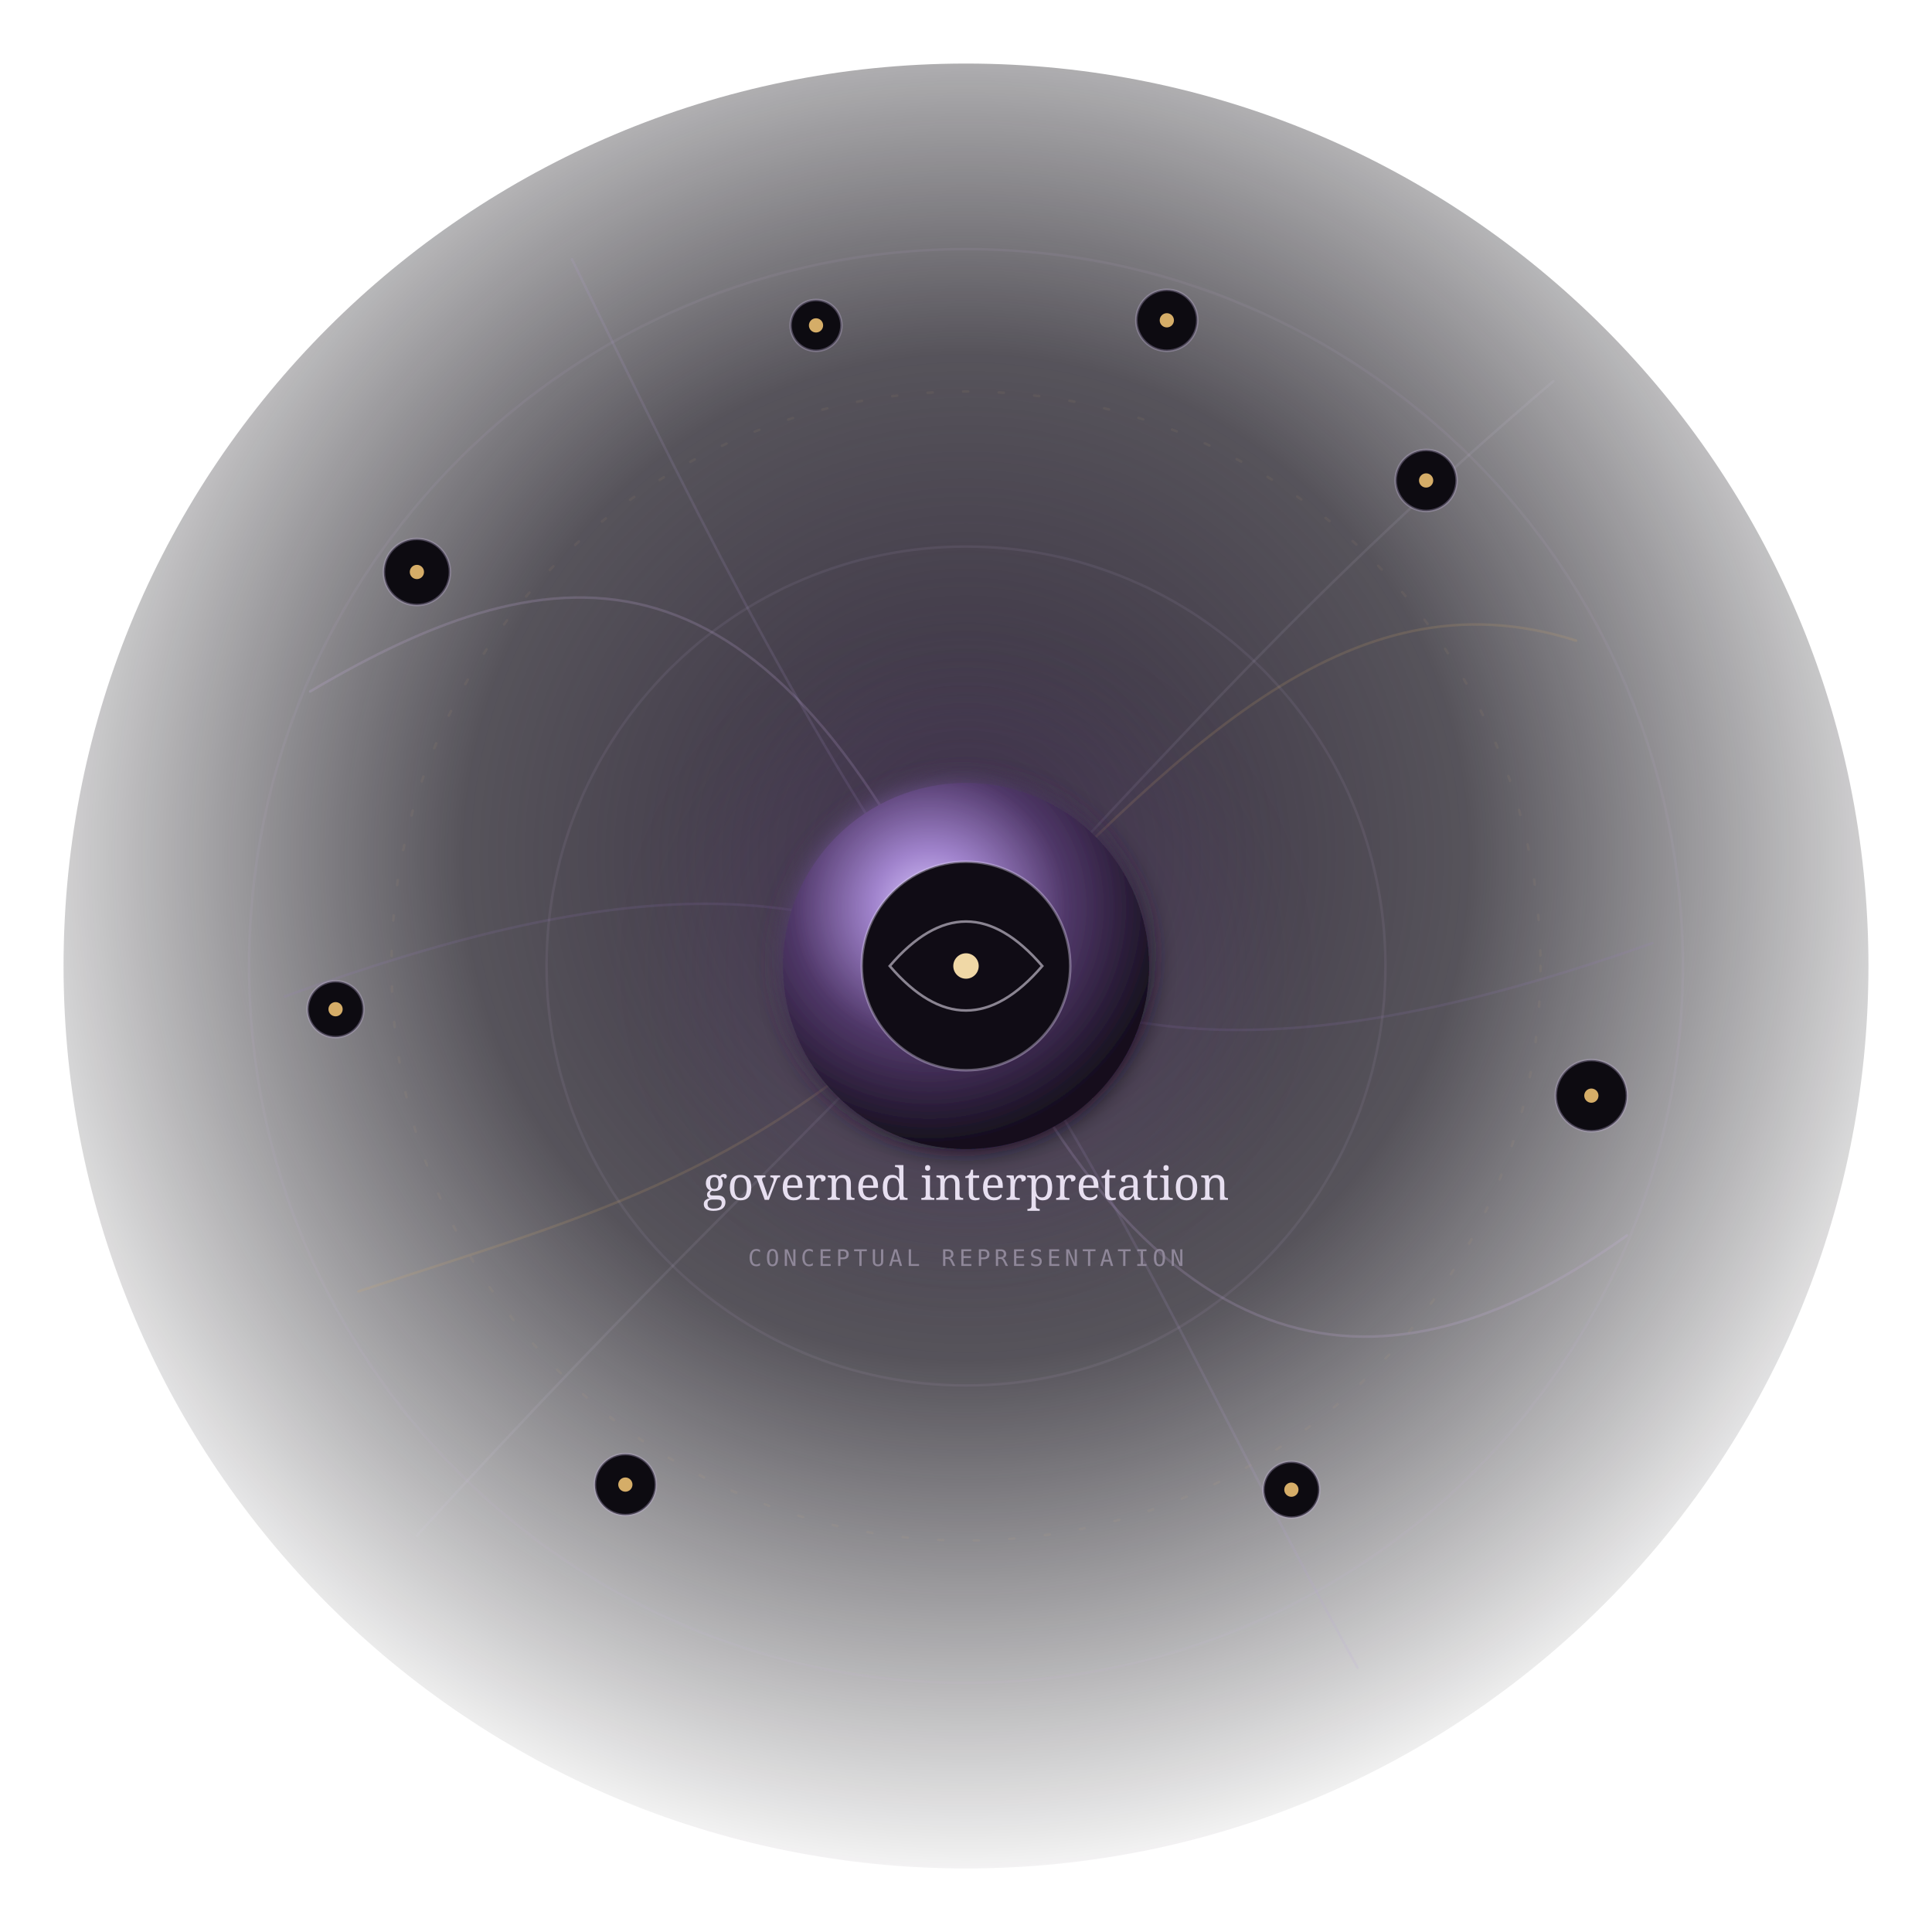
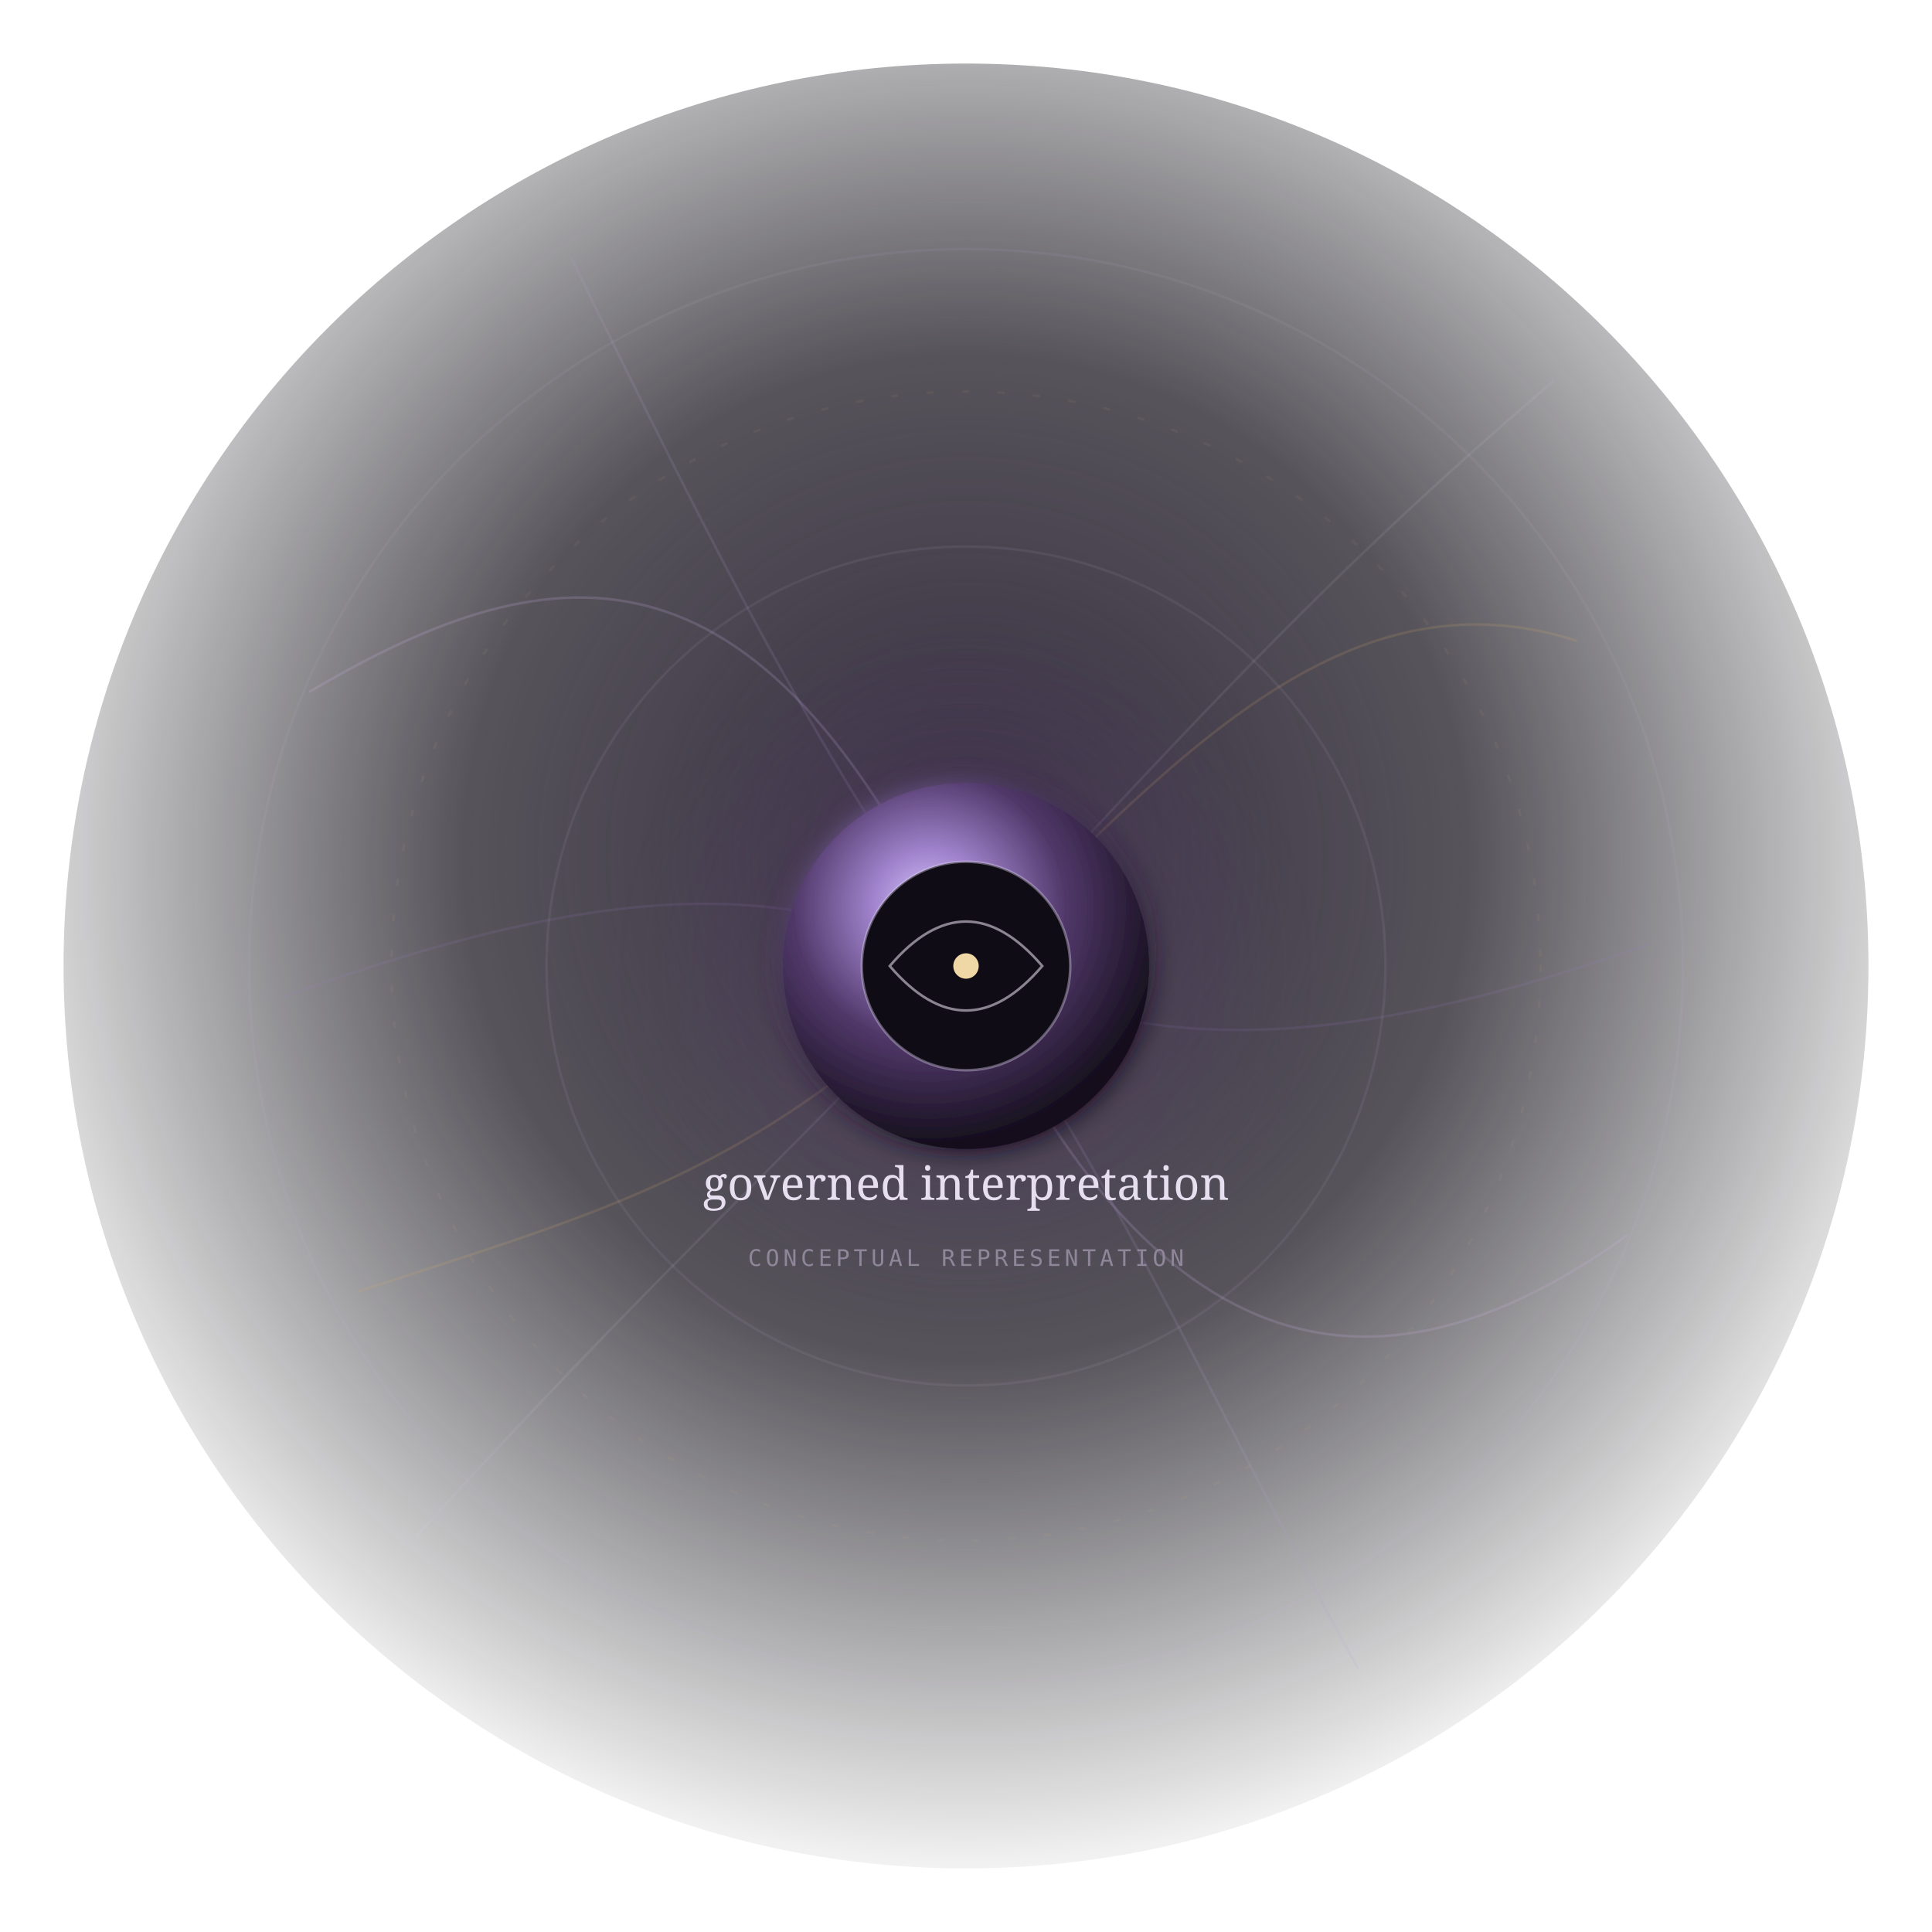
<svg xmlns="http://www.w3.org/2000/svg" viewBox="0 0 760 760" role="img" aria-labelledby="t d">
  <defs>
    <radialGradient id="bg" cx="50%" cy="44%" r="58%">
      <stop offset="0" stop-color="#2b2036" stop-opacity=".94" />
      <stop offset=".48" stop-color="#15111b" stop-opacity=".72" />
      <stop offset="1" stop-color="#09080c" stop-opacity="0" />
    </radialGradient>
    <radialGradient id="core" cx="40%" cy="34%" r="64%">
      <stop offset="0" stop-color="#dac8ff" />
      <stop offset=".24" stop-color="#a083cc" />
      <stop offset=".58" stop-color="#503869" />
      <stop offset="1" stop-color="#17101f" />
    </radialGradient>
    <filter id="soft" x="-60%" y="-60%" width="220%" height="220%">
      <feGaussianBlur stdDeviation="16" />
    </filter>
    <filter id="glow" x="-80%" y="-80%" width="260%" height="260%">
      <feGaussianBlur stdDeviation="5" result="b" />
      <feMerge>
        <feMergeNode in="b" />
        <feMergeNode in="SourceGraphic" />
      </feMerge>
    </filter>
  </defs>
  <circle cx="380" cy="380" r="355" fill="url(#bg)" />
  <g fill="none" stroke-linecap="round">
    <circle cx="380" cy="380" r="282" stroke="#cab8e2" stroke-opacity=".08" />
    <circle cx="380" cy="380" r="226" stroke="#d8b77d" stroke-opacity=".07" stroke-dasharray="2 12" />
    <circle cx="380" cy="380" r="165" stroke="#cab8e2" stroke-opacity=".09" />
    <path d="M122 272 C220 214 301 207 380 380 S552 549 640 486" stroke="#c8b2e3" stroke-opacity=".20" />
    <path d="M141 508 C235 477 298 462 380 380 S529 223 620 252" stroke="#d5ad68" stroke-opacity=".16" />
    <path d="M225 102 C283 221 319 292 380 380 S472 543 534 656" stroke="#b89fd7" stroke-opacity=".14" />
    <path d="M611 150 C516 231 463 292 380 380 S260 499 164 604" stroke="#d9c8ef" stroke-opacity=".10" />
    <path d="M112 392 C244 344 313 347 380 380 S520 417 650 371" stroke="#9f7fc9" stroke-opacity=".13" />
  </g>
-   <g fill="#0d0b11" stroke="#c7b5df" stroke-opacity=".32">
-     <circle cx="164" cy="225" r="13" />
-     <circle cx="561" cy="189" r="12" />
-     <circle cx="626" cy="431" r="14" />
-     <circle cx="508" cy="586" r="11" />
-     <circle cx="246" cy="584" r="12" />
-     <circle cx="132" cy="397" r="11" />
-     <circle cx="321" cy="128" r="10" />
-     <circle cx="459" cy="126" r="12" />
-   </g>
-   <g fill="#d5ad68">
-     <circle cx="164" cy="225" r="2.8" />
-     <circle cx="561" cy="189" r="2.8" />
-     <circle cx="626" cy="431" r="2.8" />
-     <circle cx="508" cy="586" r="2.8" />
-     <circle cx="246" cy="584" r="2.8" />
-     <circle cx="132" cy="397" r="2.8" />
-     <circle cx="321" cy="128" r="2.8" />
-     <circle cx="459" cy="126" r="2.8" />
-   </g>
  <circle cx="380" cy="380" r="112" fill="#684984" opacity=".12" filter="url(#soft)" />
  <circle cx="380" cy="380" r="72" fill="url(#core)" filter="url(#glow)" />
  <circle cx="380" cy="380" r="41" fill="#100c15" stroke="#e3d7f4" stroke-opacity=".38" />
  <path d="M350 380 Q380 345 410 380 Q380 415 350 380Z" fill="none" stroke="#eee7f8" stroke-opacity=".55" />
  <circle cx="380" cy="380" r="5" fill="#f0d8a6" />
  <text x="380" y="472" text-anchor="middle" fill="#e7dff0" font-family="Georgia, serif" font-size="18">governed interpretation</text>
  <text x="380" y="498" text-anchor="middle" fill="#8f8799" font-family="ui-monospace, monospace" font-size="9" letter-spacing="1.5">CONCEPTUAL REPRESENTATION</text>
</svg>
